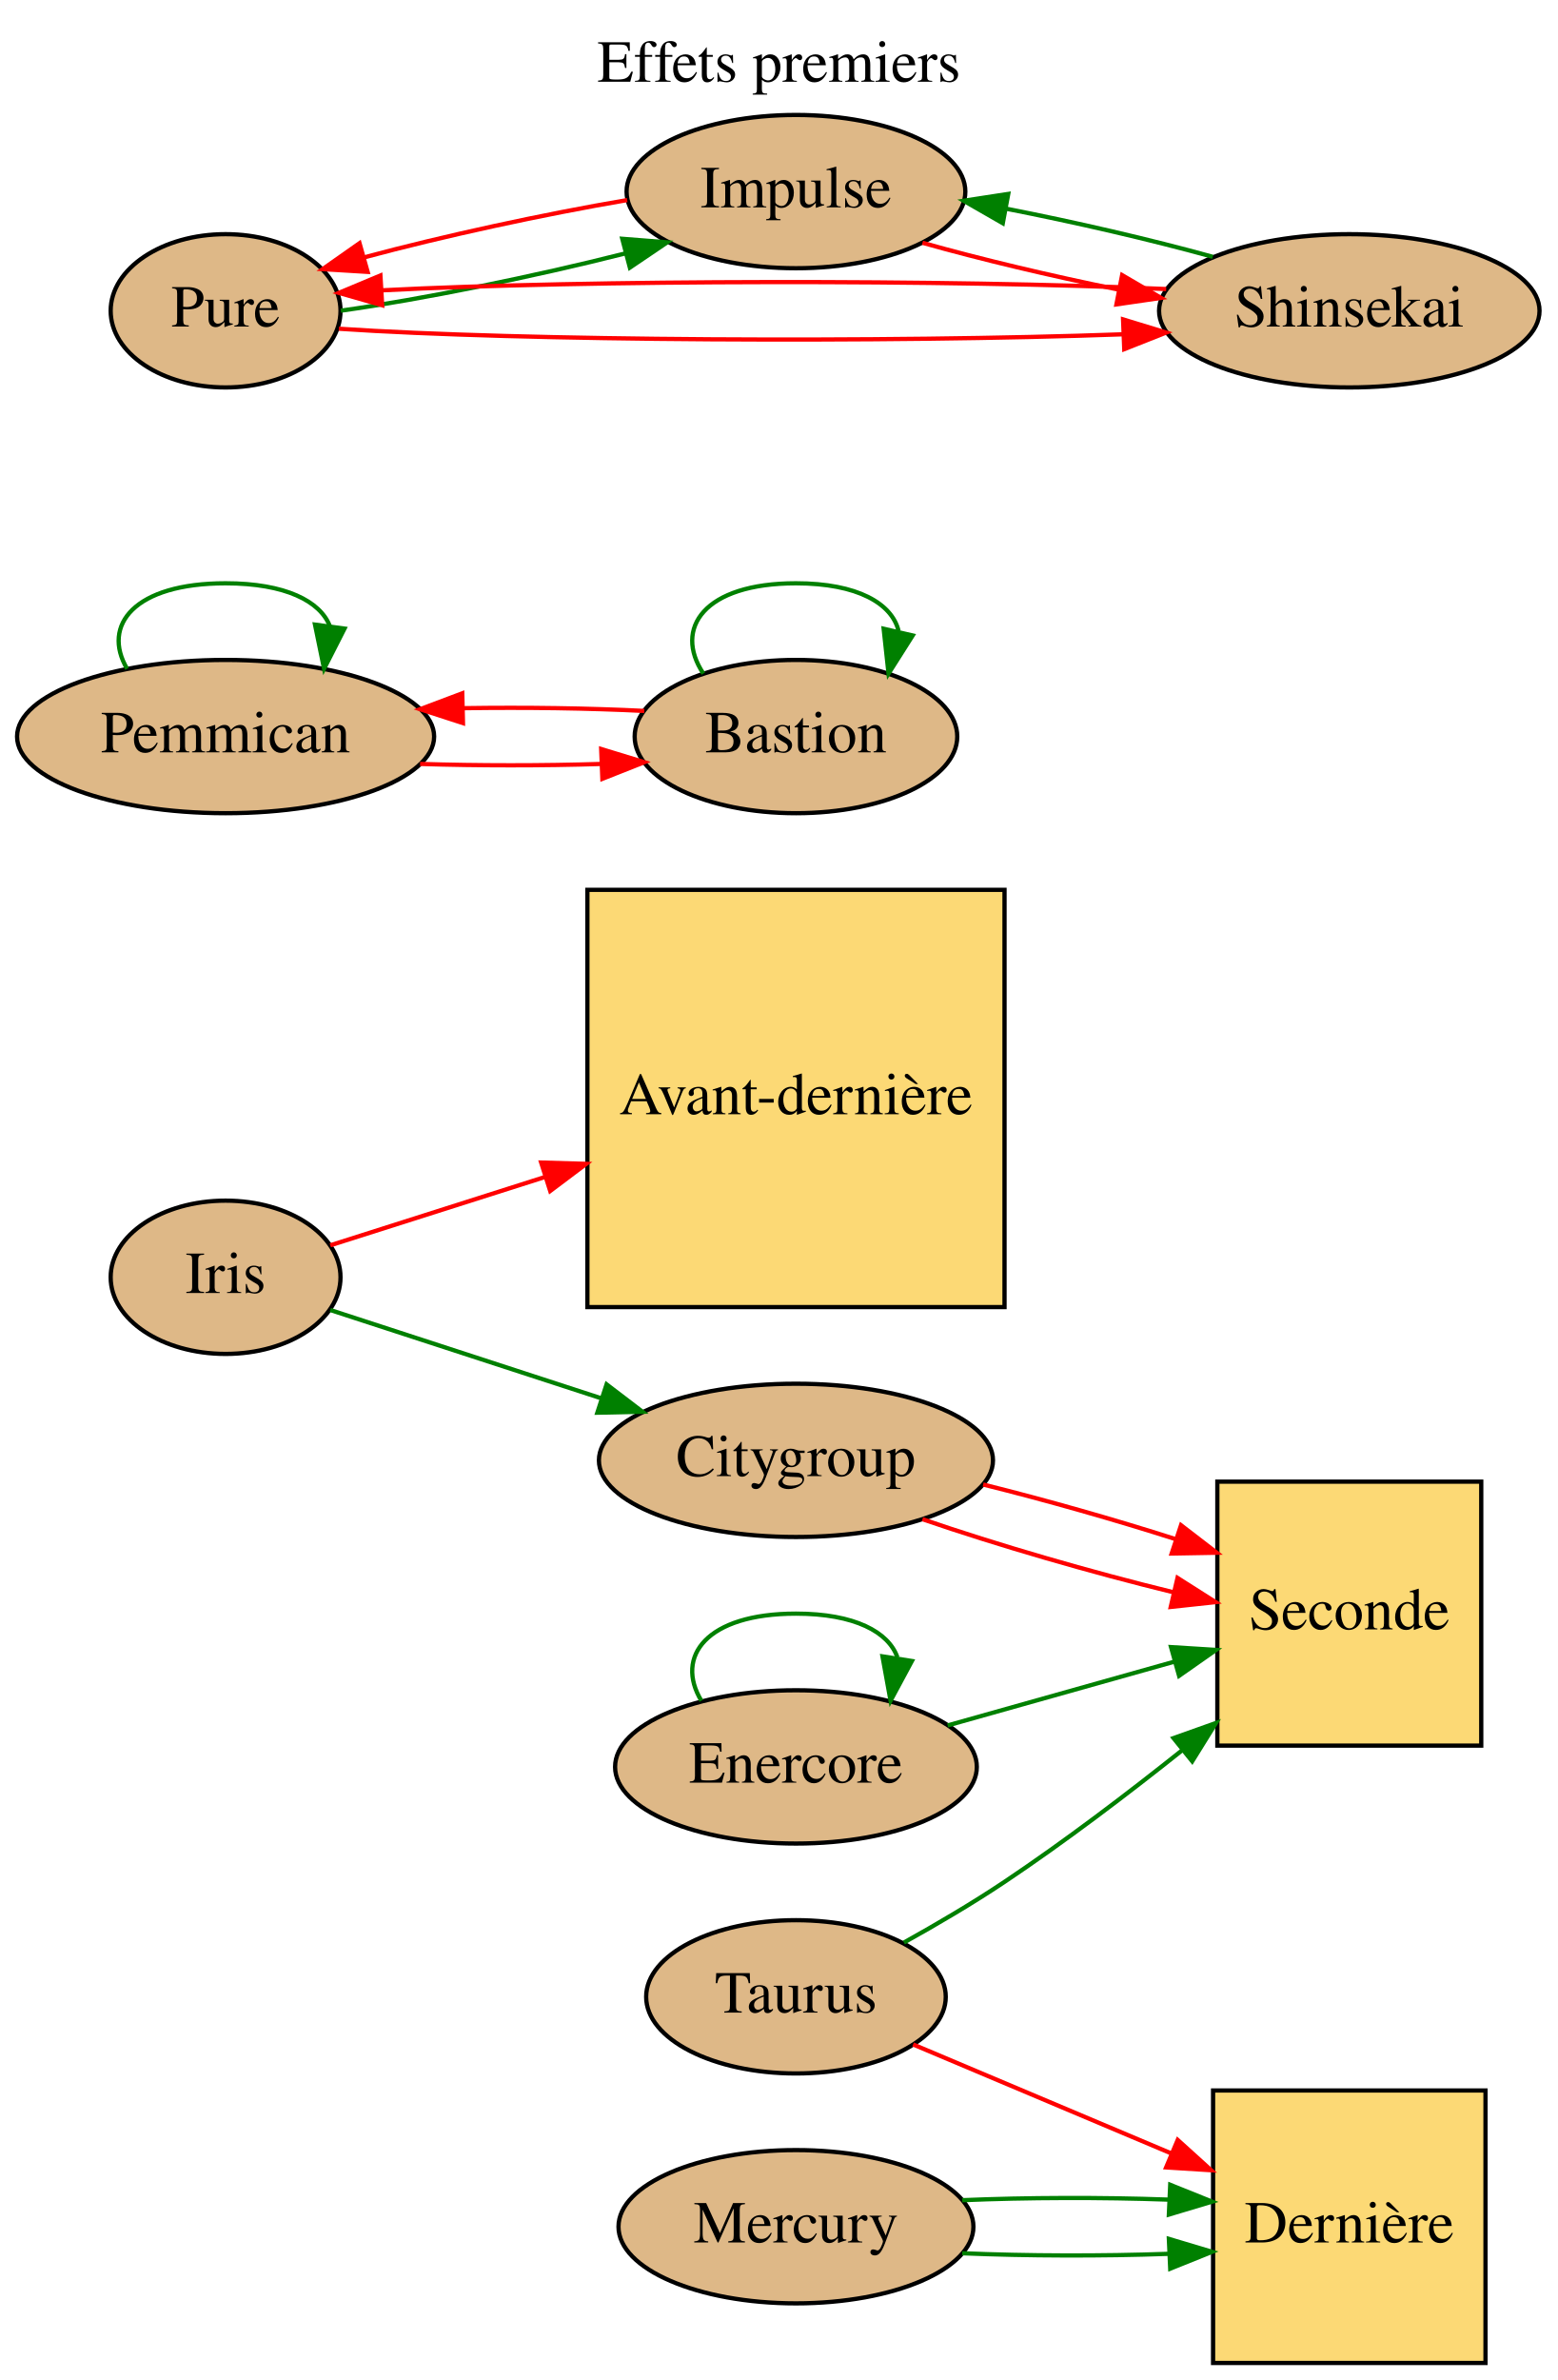
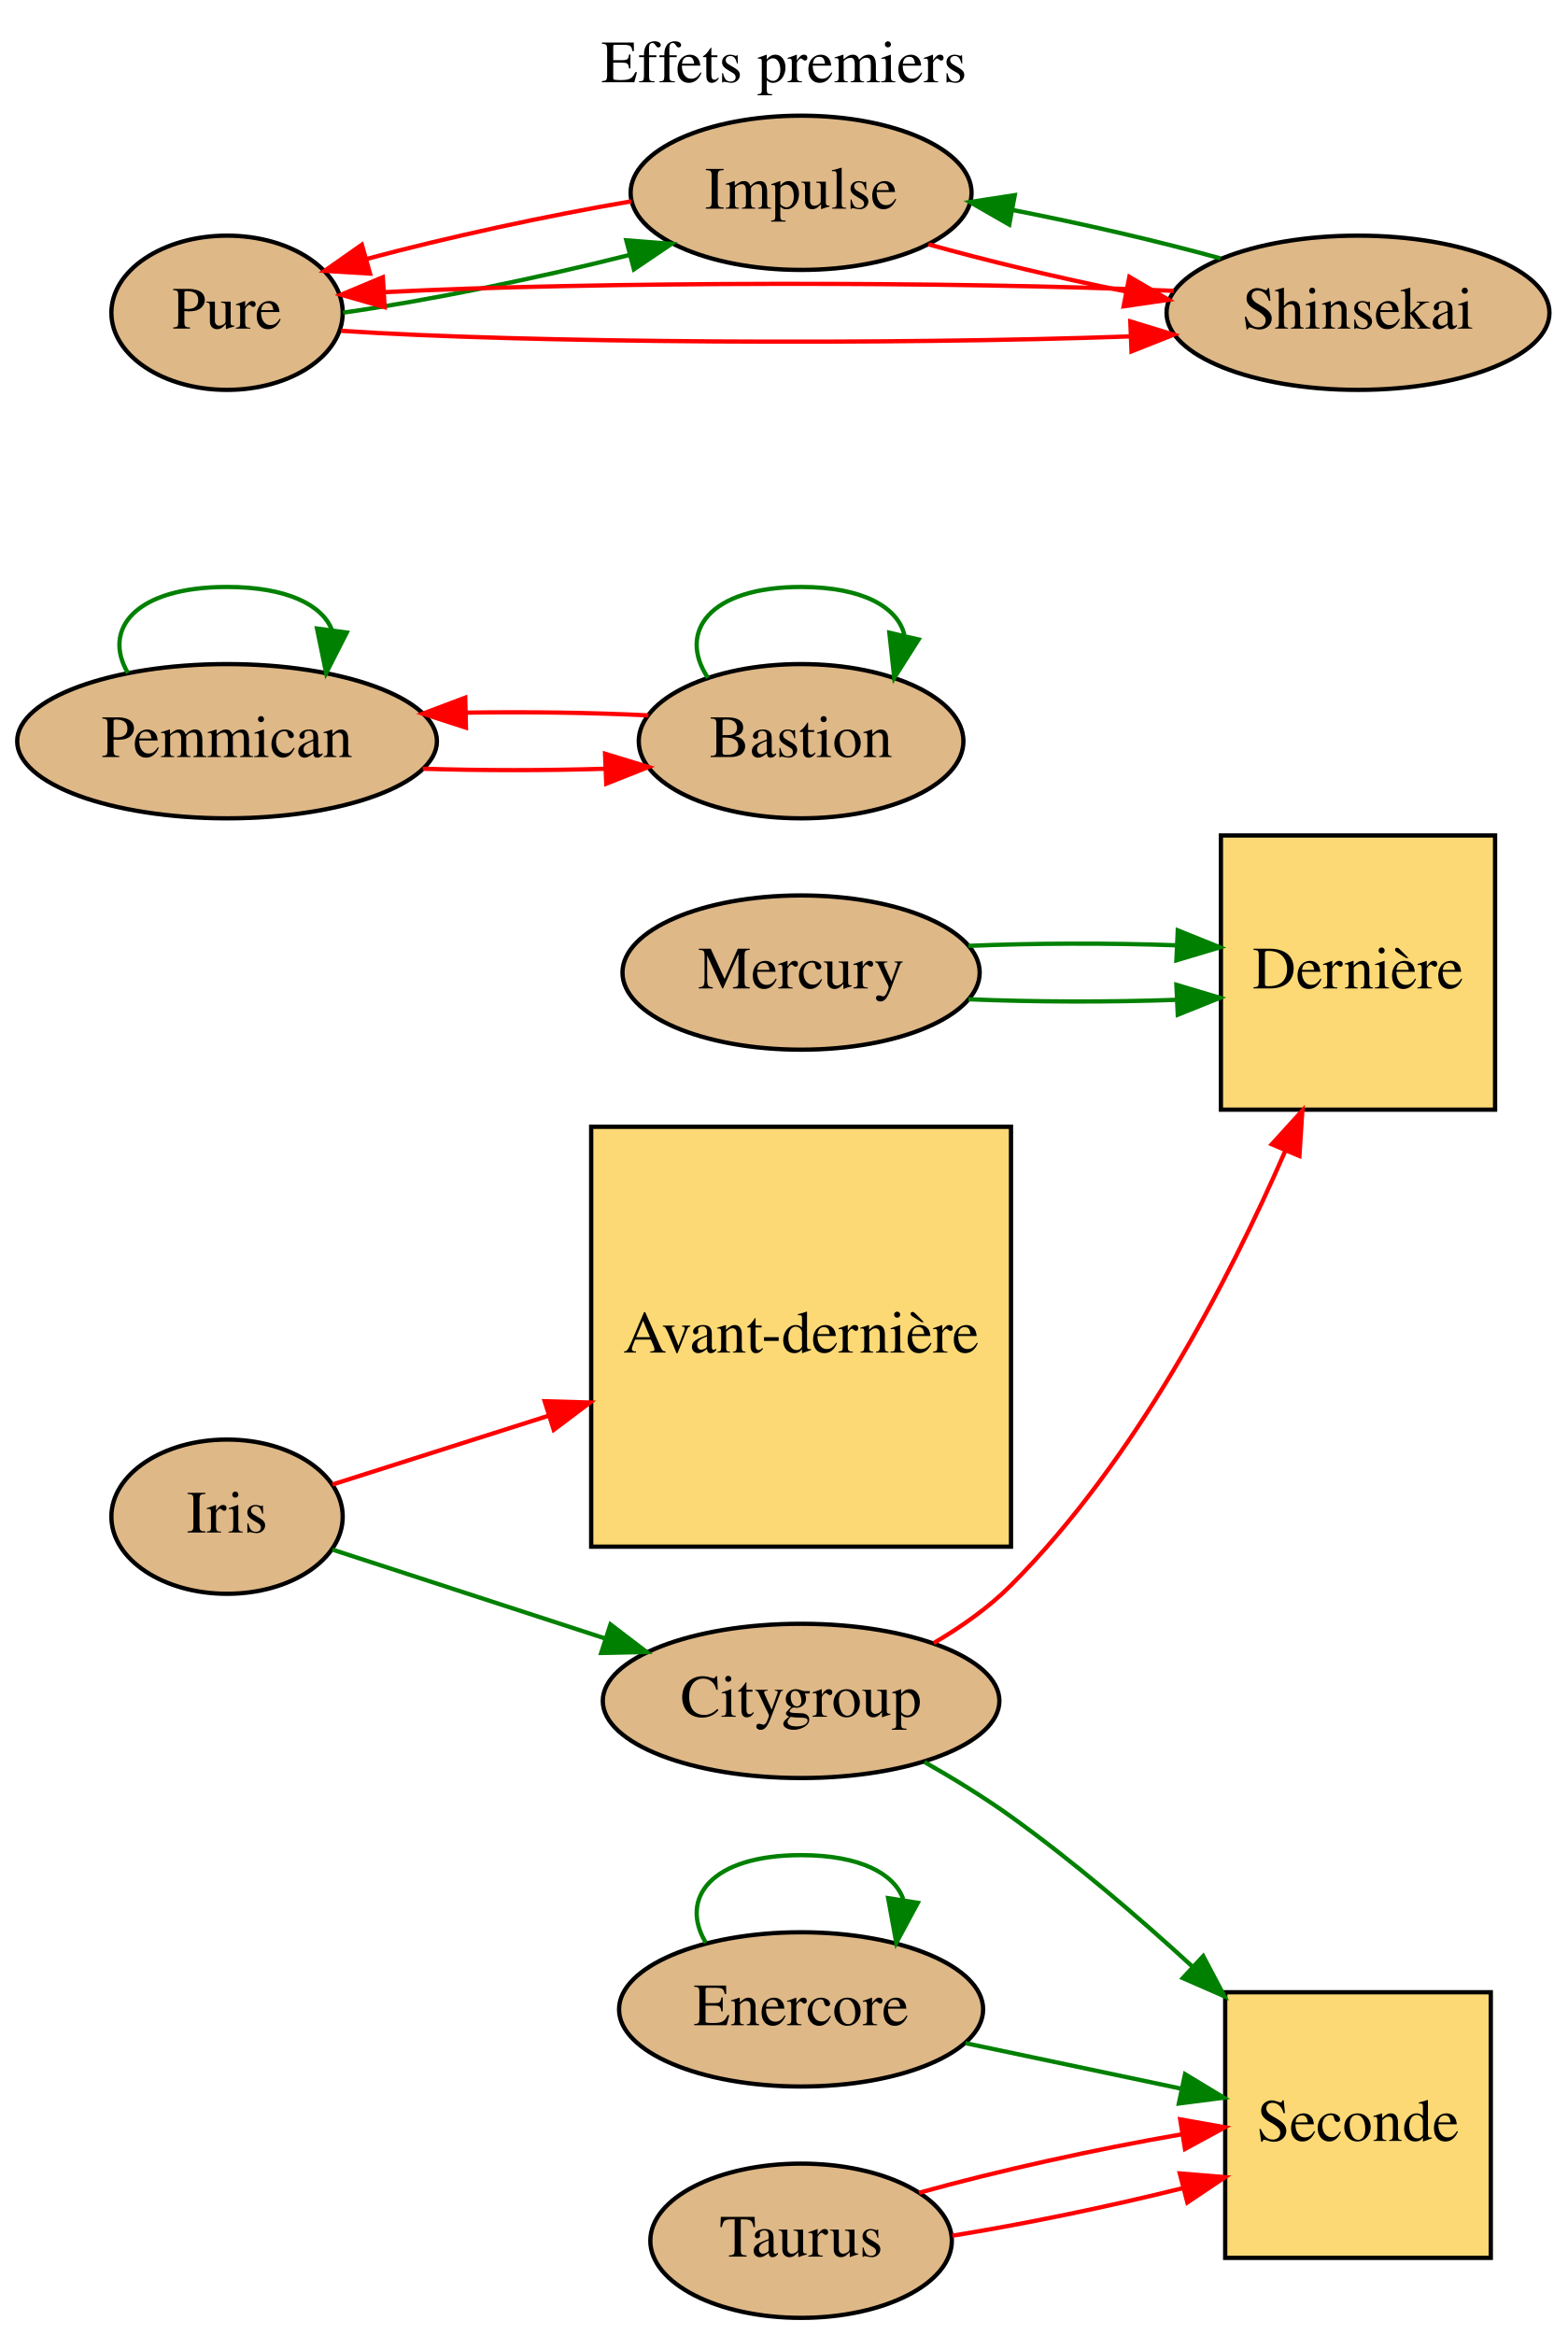
- <svg xmlns="http://www.w3.org/2000/svg" width="366pt" height="559pt" viewBox="0.00 0.00 366.00 559.00">
-   <g id="graph0" class="graph" transform="scale(1 1) rotate(0) translate(4 555)">
-     <text text-anchor="middle" x="179" y="-535.8" font-family="Times,serif" font-size="14.00">Effets premiers</text>
+ <svg xmlns="http://www.w3.org/2000/svg" width="366pt" height="545pt" viewBox="0.00 0.00 366.00 545.00">
+   <g id="graph0" class="graph" transform="scale(1 1) rotate(0) translate(4 541)">
+     <text text-anchor="middle" x="179" y="-521.8" font-family="Times,serif" font-size="14.00">Effets premiers</text>
    <g id="node1" class="node">
-       <polygon fill="#fcd975" stroke="black" points="344,-207 282,-207 282,-145 344,-145 344,-207" />
-       <text text-anchor="middle" x="313" y="-172.3" font-family="Times,serif" font-size="14.00">Seconde</text>
+       <polygon fill="#fcd975" stroke="black" points="344,-76 282,-76 282,-14 344,-14 344,-76" />
+       <text text-anchor="middle" x="313" y="-41.3" font-family="Times,serif" font-size="14.00">Seconde</text>
    </g>
    <g id="node2" class="node">
-       <polygon fill="#fcd975" stroke="black" points="232,-346 134,-346 134,-248 232,-248 232,-346" />
-       <text text-anchor="middle" x="183" y="-293.3" font-family="Times,serif" font-size="14.00">Avant-dernière</text>
+       <polygon fill="#fcd975" stroke="black" points="232,-278 134,-278 134,-180 232,-180 232,-278" />
+       <text text-anchor="middle" x="183" y="-225.3" font-family="Times,serif" font-size="14.00">Avant-dernière</text>
    </g>
    <g id="node3" class="node">
-       <polygon fill="#fcd975" stroke="black" points="345,-64 281,-64 281,-0 345,-0 345,-64" />
-       <text text-anchor="middle" x="313" y="-28.3" font-family="Times,serif" font-size="14.00">Dernière</text>
+       <polygon fill="#fcd975" stroke="black" points="345,-346 281,-346 281,-282 345,-282 345,-346" />
+       <text text-anchor="middle" x="313" y="-310.3" font-family="Times,serif" font-size="14.00">Dernière</text>
    </g>
    <g id="node4" class="node">
-       <ellipse fill="burlywood" stroke="black" cx="49" cy="-382" rx="48.993" ry="18" />
-       <text text-anchor="middle" x="49" y="-378.3" font-family="Times,serif" font-size="14.00">Pemmican</text>
+       <ellipse fill="burlywood" stroke="black" cx="49" cy="-368" rx="48.993" ry="18" />
+       <text text-anchor="middle" x="49" y="-364.3" font-family="Times,serif" font-size="14.00">Pemmican</text>
    </g>
    <g id="edge5" class="edge">
-       <path fill="none" stroke="green" d="M25.862,-397.916C19.826,-408.15 27.539,-418 49,-418 63.084,-418 71.246,-413.758 73.488,-407.949" />
-       <polygon fill="green" stroke="green" points="76.941,-407.36 72.138,-397.916 70.003,-408.294 76.941,-407.36" />
+       <path fill="none" stroke="green" d="M25.862,-383.916C19.826,-394.15 27.539,-404 49,-404 63.084,-404 71.246,-399.758 73.488,-393.949" />
+       <polygon fill="green" stroke="green" points="76.941,-393.36 72.138,-383.916 70.003,-394.294 76.941,-393.36" />
    </g>
    <g id="node5" class="node">
-       <ellipse fill="burlywood" stroke="black" cx="183" cy="-382" rx="37.894" ry="18" />
-       <text text-anchor="middle" x="183" y="-378.3" font-family="Times,serif" font-size="14.00">Bastion</text>
+       <ellipse fill="burlywood" stroke="black" cx="183" cy="-368" rx="37.894" ry="18" />
+       <text text-anchor="middle" x="183" y="-364.3" font-family="Times,serif" font-size="14.00">Bastion</text>
    </g>
    <g id="edge6" class="edge">
-       <path fill="none" stroke="red" d="M94.689,-375.573C108.397,-375.144 123.48,-375.142 137.196,-375.569" />
-       <polygon fill="red" stroke="red" points="137.24,-379.074 147.372,-375.979 137.522,-372.08 137.24,-379.074" />
+       <path fill="none" stroke="red" d="M94.689,-361.573C108.397,-361.144 123.48,-361.142 137.196,-361.569" />
+       <polygon fill="red" stroke="red" points="137.24,-365.074 147.372,-361.979 137.522,-358.08 137.24,-365.074" />
    </g>
    <g id="edge3" class="edge">
-       <path fill="none" stroke="red" d="M147.372,-388.021C134.405,-388.672 119.333,-388.887 104.976,-388.666" />
-       <polygon fill="red" stroke="red" points="104.768,-385.16 94.689,-388.427 104.605,-392.158 104.768,-385.16" />
+       <path fill="none" stroke="red" d="M147.372,-374.021C134.405,-374.672 119.333,-374.887 104.976,-374.666" />
+       <polygon fill="red" stroke="red" points="104.768,-371.16 94.689,-374.427 104.605,-378.158 104.768,-371.16" />
    </g>
    <g id="edge4" class="edge">
-       <path fill="none" stroke="green" d="M161.249,-396.792C154.168,-407.417 161.418,-418 183,-418 197.5,-418 205.531,-413.222 207.092,-406.865" />
-       <polygon fill="green" stroke="green" points="210.424,-405.739 204.751,-396.792 203.606,-407.324 210.424,-405.739" />
+       <path fill="none" stroke="green" d="M161.249,-382.792C154.168,-393.417 161.418,-404 183,-404 197.5,-404 205.531,-399.222 207.092,-392.865" />
+       <polygon fill="green" stroke="green" points="210.424,-391.739 204.751,-382.792 203.606,-393.324 210.424,-391.739" />
    </g>
    <g id="node6" class="node">
-       <ellipse fill="burlywood" stroke="black" cx="183" cy="-212" rx="46.292" ry="18" />
-       <text text-anchor="middle" x="183" y="-208.3" font-family="Times,serif" font-size="14.00">Citygroup</text>
+       <ellipse fill="burlywood" stroke="black" cx="183" cy="-144" rx="46.292" ry="18" />
+       <text text-anchor="middle" x="183" y="-140.3" font-family="Times,serif" font-size="14.00">Citygroup</text>
+     </g>
+     <g id="edge2" class="edge">
+       <path fill="none" stroke="green" d="M211.805,-129.73C218.593,-125.878 225.709,-121.516 232,-117 246.592,-106.525 261.507,-93.764 274.443,-81.911" />
+       <polygon fill="green" stroke="green" points="276.871,-84.433 281.814,-75.061 272.106,-79.305 276.871,-84.433" />
+     </g>
+     <g id="edge1" class="edge">
+       <path fill="none" stroke="red" d="M213.958,-157.497C220.386,-161.269 226.8,-165.788 232,-171 260.951,-200.019 282.657,-241.675 296.101,-272.549" />
+       <polygon fill="red" stroke="red" points="292.88,-273.919 300.007,-281.758 299.324,-271.185 292.88,-273.919" />
+     </g>
+     <g id="node7" class="node">
+       <ellipse fill="burlywood" stroke="black" cx="183" cy="-72" rx="42.494" ry="18" />
+       <text text-anchor="middle" x="183" y="-68.3" font-family="Times,serif" font-size="14.00">Enercore</text>
+     </g>
+     <g id="edge10" class="edge">
+       <path fill="none" stroke="green" d="M221.367,-64.118C237.105,-60.798 255.459,-56.927 271.518,-53.539" />
+       <polygon fill="green" stroke="green" points="272.626,-56.883 281.689,-51.394 271.181,-50.033 272.626,-56.883" />
+     </g>
+     <g id="edge9" class="edge">
+       <path fill="none" stroke="green" d="M160.773,-87.541C154.517,-97.909 161.926,-108 183,-108 196.83,-108 204.775,-103.654 206.834,-97.736" />
+       <polygon fill="green" stroke="green" points="210.242,-96.874 205.227,-87.541 203.327,-97.965 210.242,-96.874" />
+     </g>
+     <g id="node8" class="node">
+       <ellipse fill="burlywood" stroke="black" cx="49" cy="-187" rx="27" ry="18" />
+       <text text-anchor="middle" x="49" y="-183.3" font-family="Times,serif" font-size="14.00">Iris</text>
+     </g>
+     <g id="edge19" class="edge">
+       <path fill="none" stroke="red" d="M73.599,-194.509C87.677,-198.988 106.219,-204.888 123.978,-210.538" />
+       <polygon fill="red" stroke="red" points="123.14,-213.945 133.731,-213.642 125.263,-207.274 123.14,-213.945" />
+     </g>
+     <g id="edge20" class="edge">
+       <path fill="none" stroke="green" d="M73.599,-179.312C91.283,-173.552 116.011,-165.496 137.384,-158.534" />
+       <polygon fill="green" stroke="green" points="138.507,-161.849 146.931,-155.424 136.339,-155.194 138.507,-161.849" />
+     </g>
+     <g id="node9" class="node">
+       <ellipse fill="burlywood" stroke="black" cx="183" cy="-314" rx="41.693" ry="18" />
+       <text text-anchor="middle" x="183" y="-310.3" font-family="Times,serif" font-size="14.00">Mercury</text>
+     </g>
+     <g id="edge17" class="edge">
+       <path fill="none" stroke="green" d="M222.058,-307.769C237.266,-307.127 254.827,-307.08 270.373,-307.631" />
+       <polygon fill="green" stroke="green" points="270.611,-311.145 280.761,-308.107 270.931,-304.153 270.611,-311.145" />
+     </g>
+     <g id="edge18" class="edge">
+       <path fill="none" stroke="green" d="M222.058,-320.231C237.266,-320.873 254.827,-320.92 270.373,-320.369" />
+       <polygon fill="green" stroke="green" points="270.931,-323.847 280.761,-319.893 270.611,-316.855 270.931,-323.847" />
+     </g>
+     <g id="node10" class="node">
+       <ellipse fill="burlywood" stroke="black" cx="49" cy="-468" rx="27" ry="18" />
+       <text text-anchor="middle" x="49" y="-464.3" font-family="Times,serif" font-size="14.00">Pure</text>
+     </g>
+     <g id="node11" class="node">
+       <ellipse fill="burlywood" stroke="black" cx="183" cy="-496" rx="39.794" ry="18" />
+       <text text-anchor="middle" x="183" y="-492.3" font-family="Times,serif" font-size="14.00">Impulse</text>
+     </g>
+     <g id="edge16" class="edge">
+       <path fill="none" stroke="green" d="M76.079,-468.028C95.148,-470.703 121.34,-476.018 142.907,-481.483" />
+       <polygon fill="green" stroke="green" points="142.197,-484.915 152.759,-484.081 143.981,-478.147 142.197,-484.915" />
+     </g>
+     <g id="node12" class="node">
+       <ellipse fill="burlywood" stroke="black" cx="313" cy="-468" rx="44.693" ry="18" />
+       <text text-anchor="middle" x="313" y="-464.3" font-family="Times,serif" font-size="14.00">Shinsekai</text>
+     </g>
+     <g id="edge15" class="edge">
+       <path fill="none" stroke="red" d="M75.599,-463.789C118.146,-460.915 204.239,-460.481 259.95,-462.486" />
+       <polygon fill="red" stroke="red" points="259.849,-465.985 269.981,-462.889 260.13,-458.99 259.849,-465.985" />
+     </g>
+     <g id="edge14" class="edge">
+       <path fill="none" stroke="red" d="M143.351,-494.008C123.684,-490.664 100.079,-485.54 81.527,-480.542" />
+       <polygon fill="red" stroke="red" points="82.372,-477.143 71.797,-477.79 80.467,-483.879 82.372,-477.143" />
+     </g>
+     <g id="edge13" class="edge">
+       <path fill="none" stroke="red" d="M212.726,-483.976C226.27,-480.147 242.879,-476.205 258.608,-473.013" />
+       <polygon fill="red" stroke="red" points="259.63,-476.379 268.777,-471.032 258.292,-469.508 259.63,-476.379" />
+     </g>
+     <g id="edge11" class="edge">
+       <path fill="none" stroke="red" d="M269.981,-473.111C218.982,-475.391 133.864,-475.292 85.83,-472.814" />
+       <polygon fill="red" stroke="red" points="85.787,-469.306 75.599,-472.211 85.375,-476.294 85.787,-469.306" />
+     </g>
+     <g id="edge12" class="edge">
+       <path fill="none" stroke="green" d="M280.925,-480.681C266.334,-484.716 248.603,-488.823 232.317,-491.997" />
+       <polygon fill="green" stroke="green" points="231.594,-488.572 222.404,-493.844 232.876,-495.453 231.594,-488.572" />
+     </g>
+     <g id="node13" class="node">
+       <ellipse fill="burlywood" stroke="black" cx="183" cy="-18" rx="35.194" ry="18" />
+       <text text-anchor="middle" x="183" y="-14.3" font-family="Times,serif" font-size="14.00">Taurus</text>
    </g>
    <g id="edge7" class="edge">
-       <path fill="none" stroke="red" d="M212.726,-198.18C230.095,-192.185 252.505,-185.688 271.637,-181.029" />
-       <polygon fill="red" stroke="red" points="272.642,-184.389 281.586,-178.709 271.052,-177.572 272.642,-184.389" />
+       <path fill="none" stroke="red" d="M218.302,-19.178C234.892,-21.845 254.903,-25.984 272.165,-30.295" />
+       <polygon fill="red" stroke="red" points="271.405,-33.713 281.964,-32.842 273.167,-26.939 271.405,-33.713" />
    </g>
    <g id="edge8" class="edge">
-       <path fill="none" stroke="red" d="M226.978,-206.328C241.613,-202.694 257.897,-198.075 272.266,-193.474" />
-       <polygon fill="red" stroke="red" points="273.466,-196.764 281.863,-190.304 271.27,-190.117 273.466,-196.764" />
-     </g>
-     <g id="node7" class="node">
-       <ellipse fill="burlywood" stroke="black" cx="183" cy="-140" rx="42.494" ry="18" />
-       <text text-anchor="middle" x="183" y="-136.3" font-family="Times,serif" font-size="14.00">Enercore</text>
-     </g>
-     <g id="edge10" class="edge">
-       <path fill="none" stroke="green" d="M218.639,-149.742C235.102,-154.372 254.874,-159.933 271.977,-164.743" />
-       <polygon fill="green" stroke="green" points="271.118,-168.138 281.692,-167.476 273.014,-161.399 271.118,-168.138" />
-     </g>
-     <g id="edge9" class="edge">
-       <path fill="none" stroke="green" d="M160.773,-155.541C154.517,-165.909 161.926,-176 183,-176 196.83,-176 204.775,-171.654 206.834,-165.736" />
-       <polygon fill="green" stroke="green" points="210.242,-164.874 205.227,-155.541 203.327,-165.965 210.242,-164.874" />
-     </g>
-     <g id="node8" class="node">
-       <ellipse fill="burlywood" stroke="black" cx="49" cy="-255" rx="27" ry="18" />
-       <text text-anchor="middle" x="49" y="-251.3" font-family="Times,serif" font-size="14.00">Iris</text>
-     </g>
-     <g id="edge19" class="edge">
-       <path fill="none" stroke="red" d="M73.599,-262.509C87.677,-266.988 106.219,-272.888 123.978,-278.538" />
-       <polygon fill="red" stroke="red" points="123.14,-281.945 133.731,-281.642 125.263,-275.274 123.14,-281.945" />
-     </g>
-     <g id="edge20" class="edge">
-       <path fill="none" stroke="green" d="M73.599,-247.312C91.283,-241.552 116.011,-233.496 137.384,-226.534" />
-       <polygon fill="green" stroke="green" points="138.507,-229.849 146.931,-223.424 136.339,-223.194 138.507,-229.849" />
-     </g>
-     <g id="node9" class="node">
-       <ellipse fill="burlywood" stroke="black" cx="183" cy="-32" rx="41.693" ry="18" />
-       <text text-anchor="middle" x="183" y="-28.3" font-family="Times,serif" font-size="14.00">Mercury</text>
-     </g>
-     <g id="edge17" class="edge">
-       <path fill="none" stroke="green" d="M222.058,-25.769C237.266,-25.127 254.827,-25.081 270.373,-25.631" />
-       <polygon fill="green" stroke="green" points="270.611,-29.145 280.761,-26.107 270.931,-22.153 270.611,-29.145" />
-     </g>
-     <g id="edge18" class="edge">
-       <path fill="none" stroke="green" d="M222.058,-38.231C237.266,-38.873 254.827,-38.919 270.373,-38.369" />
-       <polygon fill="green" stroke="green" points="270.931,-41.847 280.761,-37.893 270.611,-34.855 270.931,-41.847" />
-     </g>
-     <g id="node10" class="node">
-       <ellipse fill="burlywood" stroke="black" cx="49" cy="-482" rx="27" ry="18" />
-       <text text-anchor="middle" x="49" y="-478.3" font-family="Times,serif" font-size="14.00">Pure</text>
-     </g>
-     <g id="node11" class="node">
-       <ellipse fill="burlywood" stroke="black" cx="183" cy="-510" rx="39.794" ry="18" />
-       <text text-anchor="middle" x="183" y="-506.3" font-family="Times,serif" font-size="14.00">Impulse</text>
-     </g>
-     <g id="edge16" class="edge">
-       <path fill="none" stroke="green" d="M76.079,-482.028C95.148,-484.703 121.34,-490.018 142.907,-495.483" />
-       <polygon fill="green" stroke="green" points="142.197,-498.915 152.759,-498.081 143.981,-492.147 142.197,-498.915" />
-     </g>
-     <g id="node12" class="node">
-       <ellipse fill="burlywood" stroke="black" cx="313" cy="-482" rx="44.693" ry="18" />
-       <text text-anchor="middle" x="313" y="-478.3" font-family="Times,serif" font-size="14.00">Shinsekai</text>
-     </g>
-     <g id="edge15" class="edge">
-       <path fill="none" stroke="red" d="M75.599,-477.789C118.146,-474.915 204.239,-474.481 259.95,-476.486" />
-       <polygon fill="red" stroke="red" points="259.849,-479.985 269.981,-476.889 260.13,-472.99 259.849,-479.985" />
-     </g>
-     <g id="edge14" class="edge">
-       <path fill="none" stroke="red" d="M143.351,-508.008C123.684,-504.664 100.079,-499.54 81.527,-494.542" />
-       <polygon fill="red" stroke="red" points="82.372,-491.143 71.797,-491.79 80.467,-497.879 82.372,-491.143" />
-     </g>
-     <g id="edge13" class="edge">
-       <path fill="none" stroke="red" d="M212.726,-497.976C226.27,-494.147 242.879,-490.205 258.608,-487.013" />
-       <polygon fill="red" stroke="red" points="259.63,-490.379 268.777,-485.032 258.292,-483.508 259.63,-490.379" />
-     </g>
-     <g id="edge11" class="edge">
-       <path fill="none" stroke="red" d="M269.981,-487.111C218.982,-489.391 133.864,-489.292 85.83,-486.814" />
-       <polygon fill="red" stroke="red" points="85.787,-483.306 75.599,-486.211 85.375,-490.294 85.787,-483.306" />
-     </g>
-     <g id="edge12" class="edge">
-       <path fill="none" stroke="green" d="M280.925,-494.681C266.334,-498.716 248.603,-502.823 232.317,-505.997" />
-       <polygon fill="green" stroke="green" points="231.594,-502.572 222.404,-507.844 232.876,-509.453 231.594,-502.572" />
-     </g>
-     <g id="node13" class="node">
-       <ellipse fill="burlywood" stroke="black" cx="183" cy="-86" rx="35.194" ry="18" />
-       <text text-anchor="middle" x="183" y="-82.3" font-family="Times,serif" font-size="14.00">Taurus</text>
-     </g>
-     <g id="edge2" class="edge">
-       <path fill="none" stroke="green" d="M208.364,-98.748C216.075,-103.034 224.531,-108.002 232,-113 246.114,-122.445 260.9,-133.672 273.867,-144.014" />
-       <polygon fill="green" stroke="green" points="271.701,-146.764 281.683,-150.316 276.095,-141.315 271.701,-146.764" />
-     </g>
-     <g id="edge1" class="edge">
-       <path fill="none" stroke="red" d="M210.522,-74.811C228.016,-67.431 251.279,-57.617 271.118,-49.247" />
-       <polygon fill="red" stroke="red" points="272.689,-52.383 280.542,-45.272 269.968,-45.934 272.689,-52.383" />
+       <path fill="none" stroke="red" d="M210.522,-29.187C228.231,-34.167 251.852,-39.391 271.848,-42.845" />
+       <polygon fill="red" stroke="red" points="271.492,-46.333 281.924,-44.48 272.614,-39.424 271.492,-46.333" />
    </g>
  </g>
</svg>
